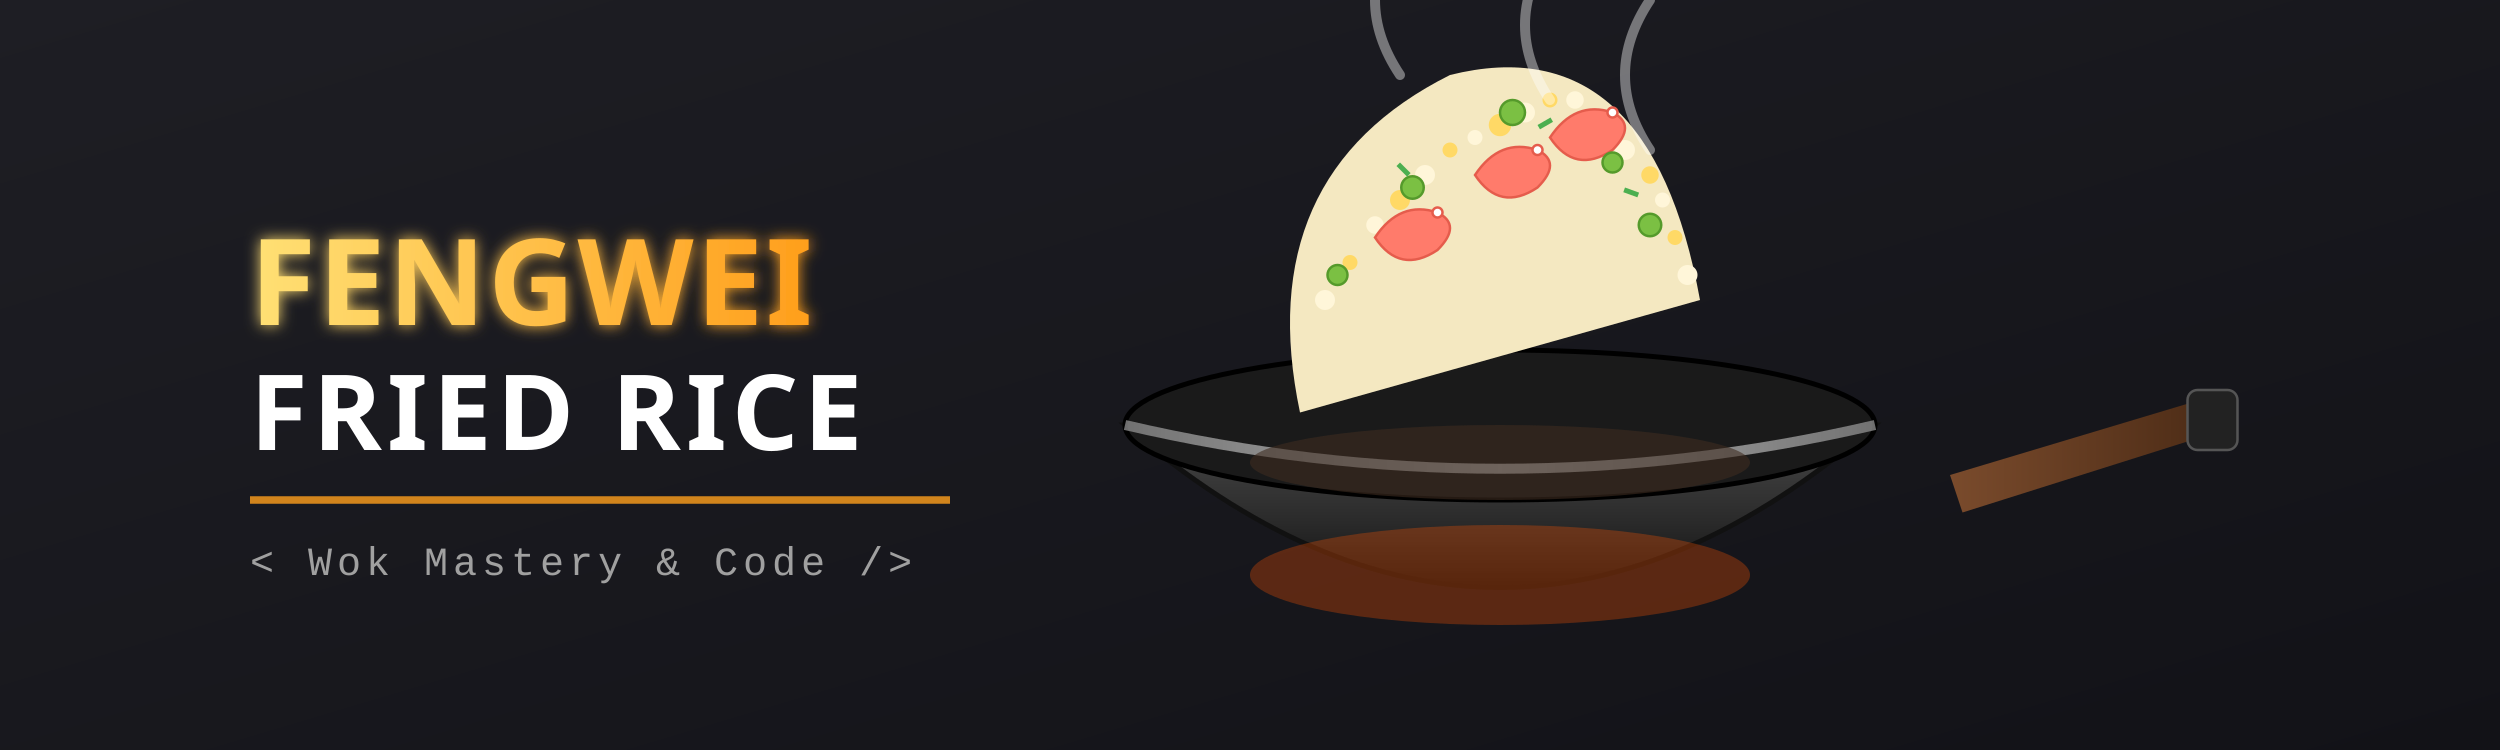
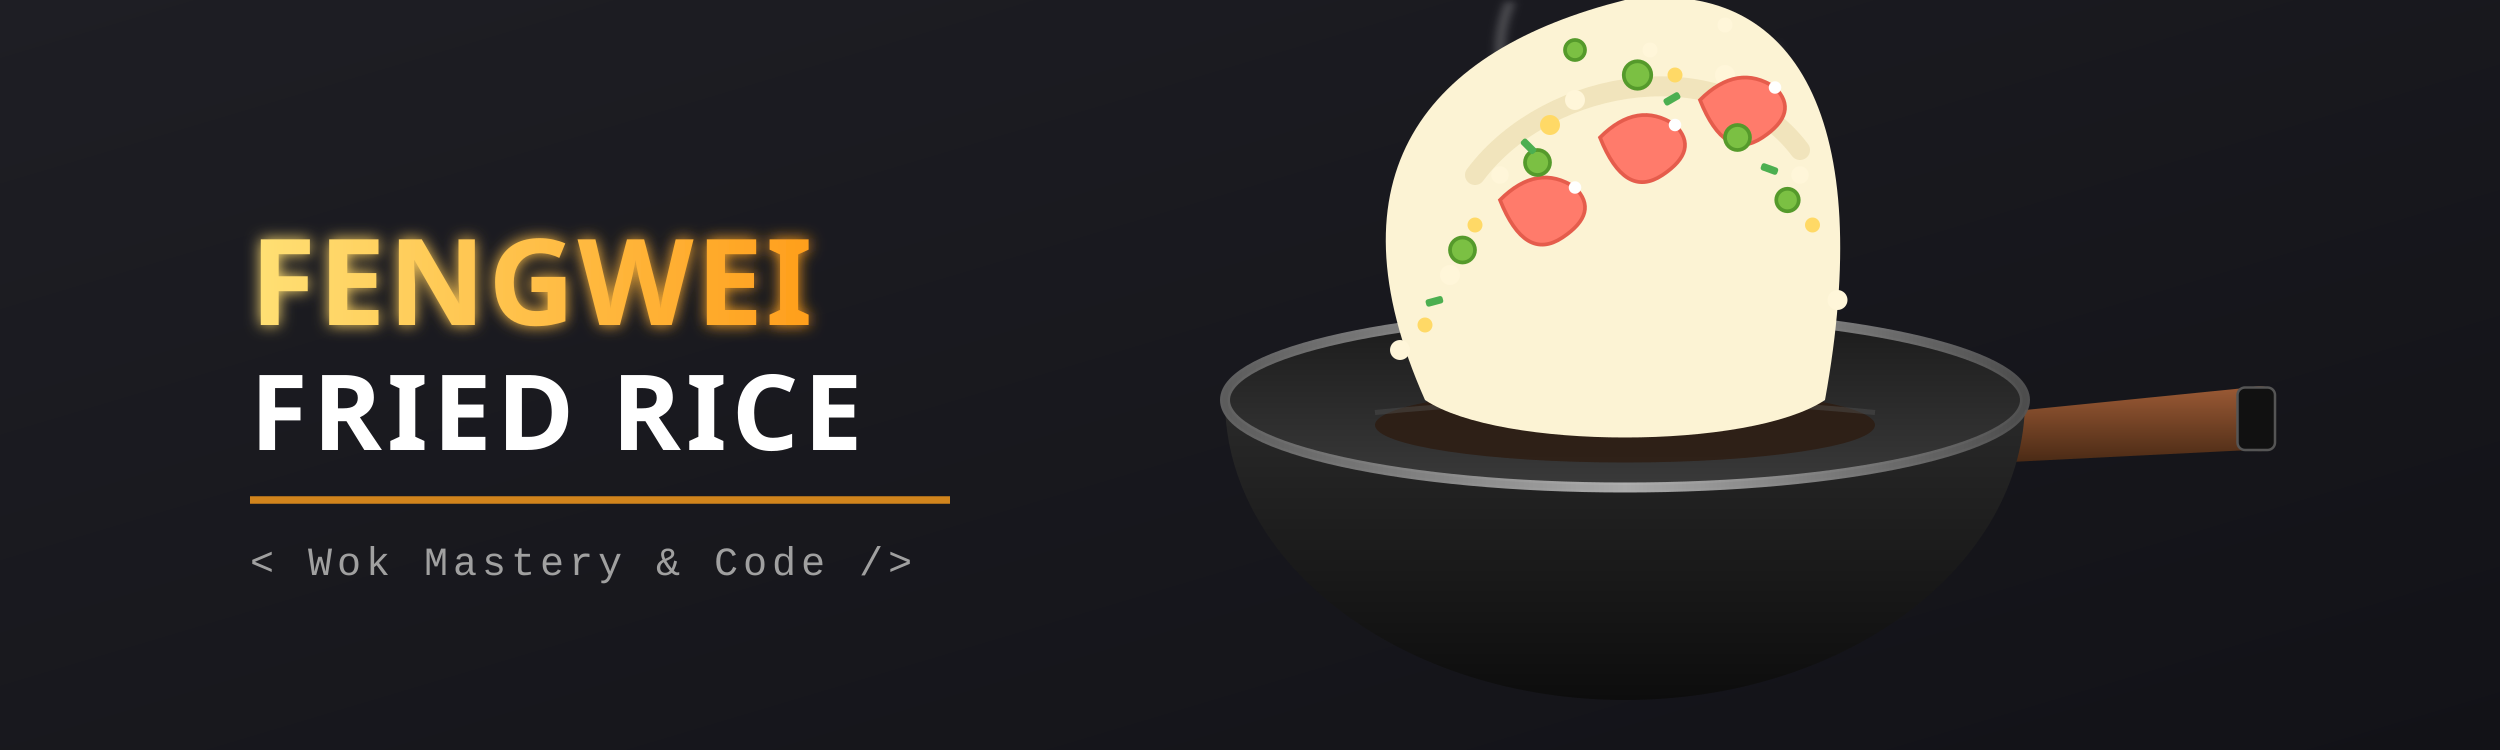
<svg xmlns="http://www.w3.org/2000/svg" width="1000" height="300" viewBox="0 0 1000 300">
  <defs>
    <linearGradient id="bgGrad" x1="0%" y1="0%" x2="100%" y2="100%">
      <stop offset="0%" stop-color="#1e1e24" />
      <stop offset="100%" stop-color="#121217" />
    </linearGradient>
-     <linearGradient id="wokGrad" x1="0%" y1="0%" x2="0%" y2="100%">
-       <stop offset="0%" stop-color="#4a4a4a" />
-       <stop offset="60%" stop-color="#2a2a2a" />
-       <stop offset="100%" stop-color="#111111" />
+     <linearGradient id="wokInner" x1="0%" y1="0%" x2="0%" y2="100%">
+       <stop offset="0%" stop-color="#1a1a1a" />
+       <stop offset="100%" stop-color="#3a3a3a" />
    </linearGradient>
-     <linearGradient id="rimGrad" x1="0%" y1="0%" x2="100%" y2="0%">
-       <stop offset="0%" stop-color="#888" />
-       <stop offset="50%" stop-color="#ddd" />
-       <stop offset="100%" stop-color="#888" />
+     <linearGradient id="wokBody" x1="0%" y1="0%" x2="0%" y2="100%">
+       <stop offset="0%" stop-color="#2a2a2a" />
+       <stop offset="100%" stop-color="#0d0d0d" />
    </linearGradient>
-     <linearGradient id="handleGrad" x1="0%" y1="0%" x2="100%" y2="0%">
-       <stop offset="0%" stop-color="#7a4b2c" />
+     <linearGradient id="rim" x1="0%" y1="0%" x2="100%" y2="0%">
+       <stop offset="0%" stop-color="#666" />
+       <stop offset="50%" stop-color="#bbb" />
+       <stop offset="100%" stop-color="#555" />
+     </linearGradient>
+     <linearGradient id="handleGrad" x1="0%" y1="0%" x2="0%" y2="100%">
+       <stop offset="0%" stop-color="#9b5a35" />
      <stop offset="100%" stop-color="#4a2a15" />
    </linearGradient>
    <linearGradient id="textGrad" x1="0%" y1="0%" x2="100%" y2="0%">
      <stop offset="0%" stop-color="#ffdf73" />
      <stop offset="100%" stop-color="#ff9f1c" />
    </linearGradient>
    <filter id="glow" x="-20%" y="-20%" width="140%" height="140%">
      <feGaussianBlur stdDeviation="3" result="blur" />
      <feMerge>
        <feMergeNode in="blur" />
        <feMergeNode in="SourceGraphic" />
      </feMerge>
+     </filter>
+     <filter id="blurSteam">
+       <feGaussianBlur stdDeviation="2" />
    </filter>
  </defs>
  <rect width="1000" height="300" fill="url(#bgGrad)" />
  <g transform="translate(100, 150)">
    <text x="0" y="-20" font-family="'Arial Black', sans-serif" font-size="48" font-weight="900" fill="url(#textGrad)" filter="url(#glow)" letter-spacing="1">
      FENGWEI
    </text>
    <text x="0" y="30" font-family="'Arial Black', sans-serif" font-size="42" font-weight="900" fill="#ffffff" letter-spacing="2">
      FRIED RICE
    </text>
    <line x1="0" y1="50" x2="280" y2="50" stroke="#ff9f1c" stroke-width="3" opacity="0.8" />
    <text x="0" y="80" font-family="'Courier New', monospace" font-size="16" fill="#a0a0a0" letter-spacing="2">
      &lt; Wok Mastery &amp; Code /&gt;
    </text>
  </g>
-   <g transform="translate(600, 150)">
-     <g>
-       <animateTransform attributeName="transform" type="translate" values="0,0; -2,-3; 3,1; 0,0" dur="0.6s" repeatCount="indefinite" />
-       <path d="M 180 40 L 280 10 Q 285 5 290 8 L 290 25 Q 285 28 280 25 L 185 55 Z" fill="url(#handleGrad)" />
-       <rect x="275" y="6" width="20" height="24" rx="4" fill="#222" stroke="#555" stroke-width="1" />
-       <path d="M -150 20 Q 0 150 150 20 Z" fill="url(#wokGrad)" stroke="#111" stroke-width="2" />
-       <ellipse cx="0" cy="20" rx="150" ry="30" fill="#1a1a1a" stroke="#000" stroke-width="2" />
-       <path d="M -150 20 Q 0 55 150 20" fill="none" stroke="url(#rimGrad)" stroke-width="4" opacity="0.8" />
-       <ellipse cx="0" cy="35" rx="100" ry="15" fill="#3d2b1f" opacity="0.6" />
-     </g>
-     <g>
-       <animateTransform attributeName="transform" type="translate" values="0,0; -15,-25; 0,0" dur="0.7s" repeatCount="indefinite" />
-       <path d="M -80 15 Q -100 -80 -20 -120 Q 60 -140 80 -30 Z" fill="#f4e8c1" />
-       <g fill="#fff6d9">
-         <circle cx="-70" cy="-30" r="4" />
-         <circle cx="-50" cy="-60" r="3.5" />
-         <circle cx="-30" cy="-80" r="4" />
-         <circle cx="-10" cy="-95" r="3" />
-         <circle cx="10" cy="-105" r="4" />
-         <circle cx="30" cy="-110" r="3.5" />
-         <circle cx="50" cy="-90" r="4" />
-         <circle cx="65" cy="-70" r="3" />
-         <circle cx="75" cy="-40" r="4" />
-       </g>
-       <g fill="#ffd966">
-         <circle cx="-60" cy="-45" r="3" />
-         <circle cx="-40" cy="-70" r="4" />
-         <circle cx="-20" cy="-90" r="3" />
-         <circle cx="0" cy="-100" r="4.5" />
-         <circle cx="20" cy="-110" r="3" />
-         <circle cx="40" cy="-100" r="4" />
-         <circle cx="60" cy="-80" r="3.5" />
-         <circle cx="70" cy="-55" r="3" />
-       </g>
-       <g fill="#ff7b6b" stroke="#e55c4c" stroke-width="1">
-         <path d="M -50 -55 Q -40 -70 -25 -65 Q -15 -60 -25 -50 Q -40 -40 -50 -55 Z" />
-         <circle cx="-25" cy="-65" r="2" fill="#fff" />
-         <path d="M 20 -95 Q 30 -110 45 -105 Q 55 -100 45 -90 Q 30 -80 20 -95 Z" />
-         <circle cx="45" cy="-105" r="2" fill="#fff" />
-         <path d="M -10 -80 Q 0 -95 15 -90 Q 25 -85 15 -75 Q 0 -65 -10 -80 Z" />
-         <circle cx="15" cy="-90" r="2" fill="#fff" />
-       </g>
-       <g fill="#7bc043" stroke="#559a2b" stroke-width="1">
-         <circle cx="-35" cy="-75" r="4.5" />
-         <circle cx="5" cy="-105" r="5" />
-         <circle cx="45" cy="-85" r="4" />
-         <circle cx="60" cy="-60" r="4.5" />
-         <circle cx="-65" cy="-40" r="4" />
-       </g>
-       <g fill="#4caf50">
-         <rect x="-40" y="-85" width="6" height="2" transform="rotate(45 -40 -85)" />
-         <rect x="15" y="-100" width="6" height="2" transform="rotate(-30 15 -100)" />
-         <rect x="50" y="-75" width="6" height="2" transform="rotate(20 50 -75)" />
-       </g>
-     </g>
-     <g opacity="0.4" fill="none" stroke="#ffffff" stroke-width="4" stroke-linecap="round">
-       <path d="M -40 -120 Q -60 -150 -40 -180">
-         <animate attributeName="opacity" values="0.6;0" dur="2s" repeatCount="indefinite" />
+   <g transform="translate(650, 150)">
+     <ellipse cx="0" cy="80" rx="120" ry="25" fill="#ff4500" opacity="0.25">
+       <animate attributeName="opacity" values="0.15;0.35;0.15" dur="0.8s" repeatCount="indefinite" />
+       <animate attributeName="ry" values="25;30;25" dur="0.6s" repeatCount="indefinite" />
+     </ellipse>
+     <g opacity="0.3" fill="none" stroke="#fff" stroke-width="3" stroke-linecap="round" filter="url(#blurSteam)">
+       <path d="M -40 -100 Q -60 -130 -40 -160">
+         <animate attributeName="opacity" values="0.5;0" dur="2s" repeatCount="indefinite" />
        <animateTransform attributeName="transform" type="translate" values="0,0; 0,-20" dur="2s" repeatCount="indefinite" />
      </path>
-       <path d="M 20 -110 Q 0 -140 20 -170">
-         <animate attributeName="opacity" values="0.5;0" dur="2.5s" repeatCount="indefinite" />
+       <path d="M 20 -90 Q 0 -120 20 -150">
+         <animate attributeName="opacity" values="0.4;0" dur="2.5s" repeatCount="indefinite" />
        <animateTransform attributeName="transform" type="translate" values="0,0; 0,-20" dur="2.5s" repeatCount="indefinite" />
      </path>
-       <path d="M 60 -90 Q 40 -120 60 -150">
-         <animate attributeName="opacity" values="0.4;0" dur="2.2s" repeatCount="indefinite" />
+       <path d="M 60 -70 Q 40 -100 60 -130">
+         <animate attributeName="opacity" values="0.3;0" dur="2.2s" repeatCount="indefinite" />
        <animateTransform attributeName="transform" type="translate" values="0,0; 0,-20" dur="2.2s" repeatCount="indefinite" />
      </path>
    </g>
-     <ellipse cx="0" cy="80" rx="100" ry="20" fill="#ff5500" opacity="0.3">
-       <animate attributeName="opacity" values="0.2;0.4;0.2" dur="0.3s" repeatCount="indefinite" />
-       <animate attributeName="ry" values="20;25;20" dur="0.4s" repeatCount="indefinite" />
-     </ellipse>
+     <g>
+       <animateTransform attributeName="transform" type="translate" values="0,0; -3,-2; 4,1; 0,0" dur="0.5s" repeatCount="indefinite" />
+       <path d="M 150 15 L 250 5 Q 260 3 260 10 L 260 25 Q 260 32 250 30 L 150 35 Z" fill="url(#handleGrad)" />
+       <rect x="245" y="5" width="15" height="25" rx="3" fill="#111" stroke="#555" stroke-width="1" />
+       <path d="M -160 10 A 160 120 0 0 0 160 10 Z" fill="url(#wokBody)" />
+       <ellipse cx="0" cy="10" rx="160" ry="35" fill="url(#wokInner)" stroke="#000" stroke-width="2" />
+       <ellipse cx="0" cy="10" rx="160" ry="35" fill="none" stroke="url(#rim)" stroke-width="4" opacity="0.9" />
+       <ellipse cx="0" cy="20" rx="100" ry="15" fill="#2d1b10" opacity="0.8" />
+       <path d="M -100 15 Q 0 5 100 15" stroke="#555" stroke-width="2" fill="none" opacity="0.4" />
+     </g>
+     <g>
+       <animateTransform attributeName="transform" type="translate" values="0,10; -15,-30; 0,10" dur="0.8s" repeatCount="indefinite" />
+       <path d="M -80 10                 C -120 -80 -80 -130 0 -150                 C 70 -160 100 -100 80 10                 C 50 30 -50 30 -80 10 Z" fill="#fcf3d4" />
+       <path d="M -60 -80 C -30 -120 40 -130 70 -90" fill="none" stroke="#e6d5a3" stroke-width="8" stroke-linecap="round" opacity="0.5" />
+       <g fill="#fff6d9">
+         <circle cx="-70" cy="-40" r="4" />
+         <circle cx="-50" cy="-80" r="3.5" />
+         <circle cx="-20" cy="-110" r="4" />
+         <circle cx="10" cy="-130" r="3" />
+         <circle cx="40" cy="-120" r="4" />
+         <circle cx="70" cy="-80" r="3.5" />
+         <circle cx="85" cy="-30" r="4" />
+         <circle cx="40" cy="-140" r="3" />
+         <circle cx="-90" cy="-10" r="4" />
+       </g>
+       <g fill="#ffd966">
+         <circle cx="-60" cy="-60" r="3" />
+         <circle cx="-30" cy="-100" r="4" />
+         <circle cx="20" cy="-120" r="3" />
+         <circle cx="50" cy="-100" r="4.5" />
+         <circle cx="75" cy="-60" r="3" />
+         <circle cx="-80" cy="-20" r="3" />
+       </g>
+       <g fill="#ff7b6b" stroke="#e55c4c" stroke-width="1.5">
+         <path d="M -50 -70 Q -35 -85 -20 -75 Q -10 -65 -25 -55 Q -40 -45 -50 -70 Z" />
+         <circle cx="-20" cy="-75" r="2.5" fill="#fff" stroke="none" />
+         <path d="M 30 -110 Q 45 -125 60 -115 Q 70 -105 55 -95 Q 40 -85 30 -110 Z" />
+         <circle cx="60" cy="-115" r="2.5" fill="#fff" stroke="none" />
+         <path d="M -10 -95 Q 5 -110 20 -100 Q 30 -90 15 -80 Q 0 -70 -10 -95 Z" />
+         <circle cx="20" cy="-100" r="2.5" fill="#fff" stroke="none" />
+       </g>
+       <g fill="#7bc043" stroke="#559a2b" stroke-width="1.5">
+         <circle cx="-35" cy="-85" r="5" />
+         <circle cx="5" cy="-120" r="5.5" />
+         <circle cx="45" cy="-95" r="5" />
+         <circle cx="65" cy="-70" r="4.5" />
+         <circle cx="-65" cy="-50" r="5" />
+         <circle cx="-20" cy="-130" r="4" />
+       </g>
+       <g fill="#4caf50">
+         <rect x="-40" y="-95" width="7" height="3" transform="rotate(45 -40 -95)" rx="1" />
+         <rect x="15" y="-110" width="7" height="3" transform="rotate(-30 15 -110)" rx="1" />
+         <rect x="55" y="-85" width="7" height="3" transform="rotate(20 55 -85)" rx="1" />
+         <rect x="-80" y="-30" width="7" height="3" transform="rotate(-15 -80 -30)" rx="1" />
+       </g>
+     </g>
  </g>
</svg>
